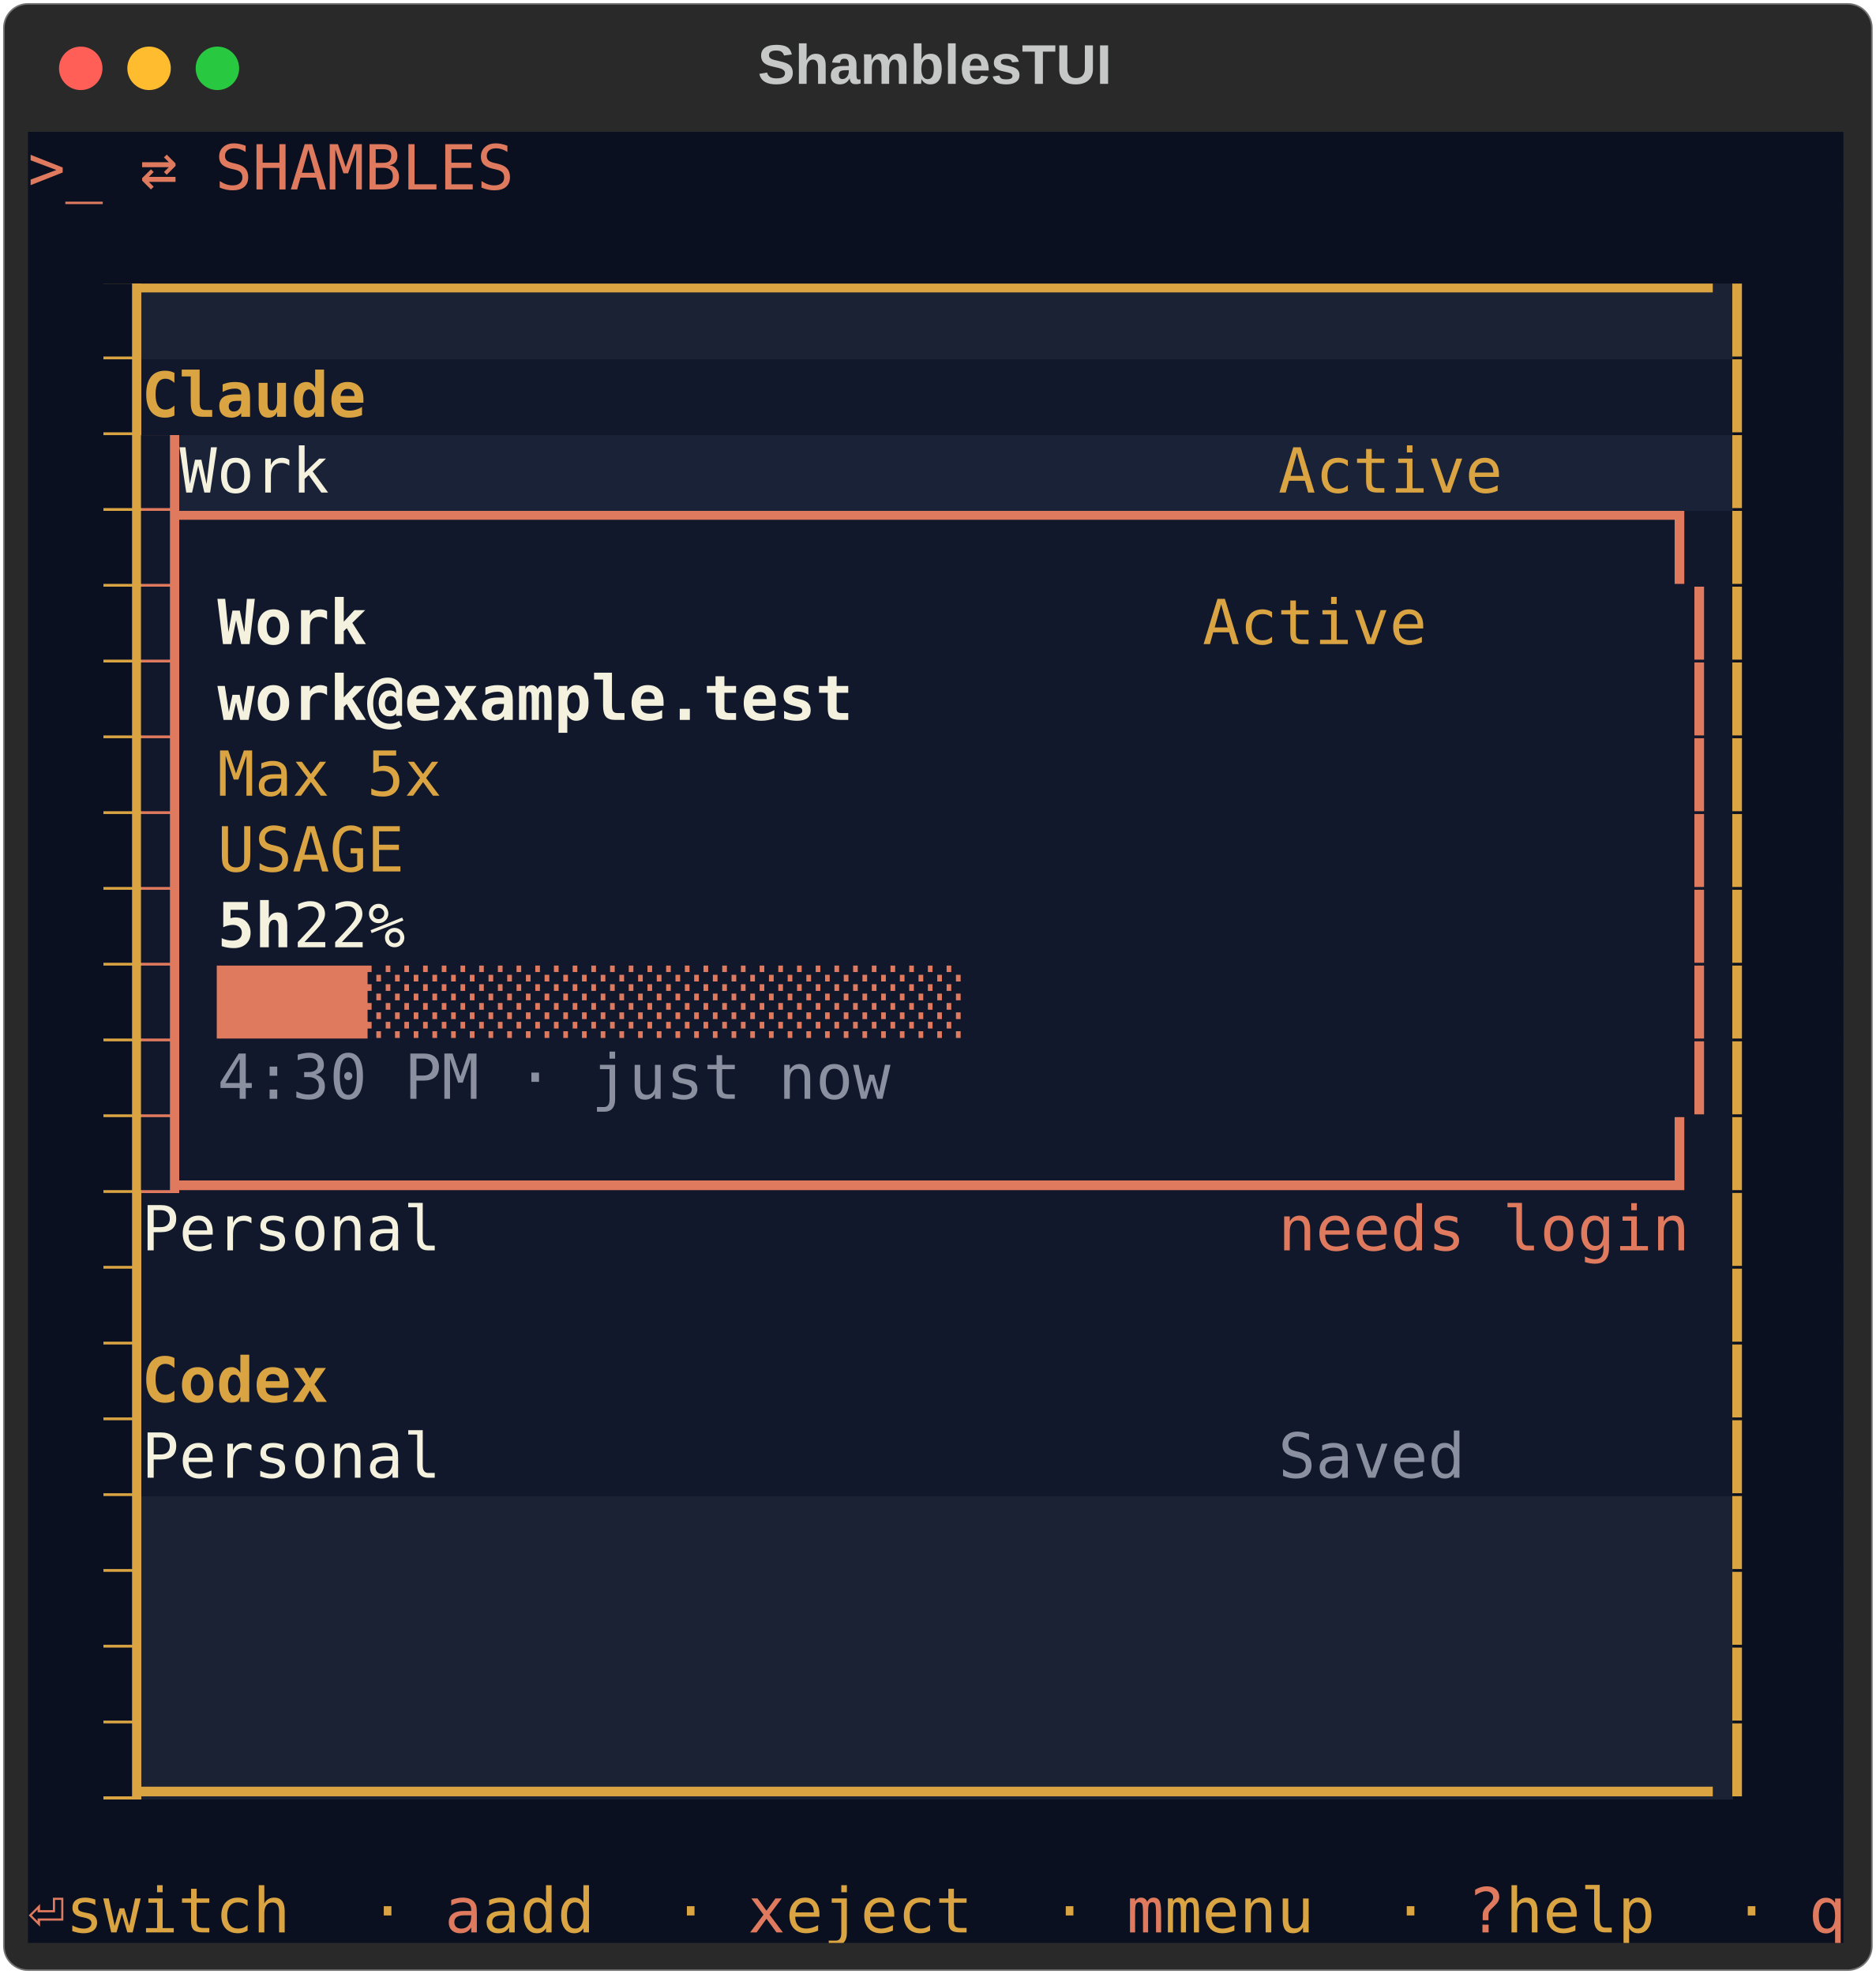
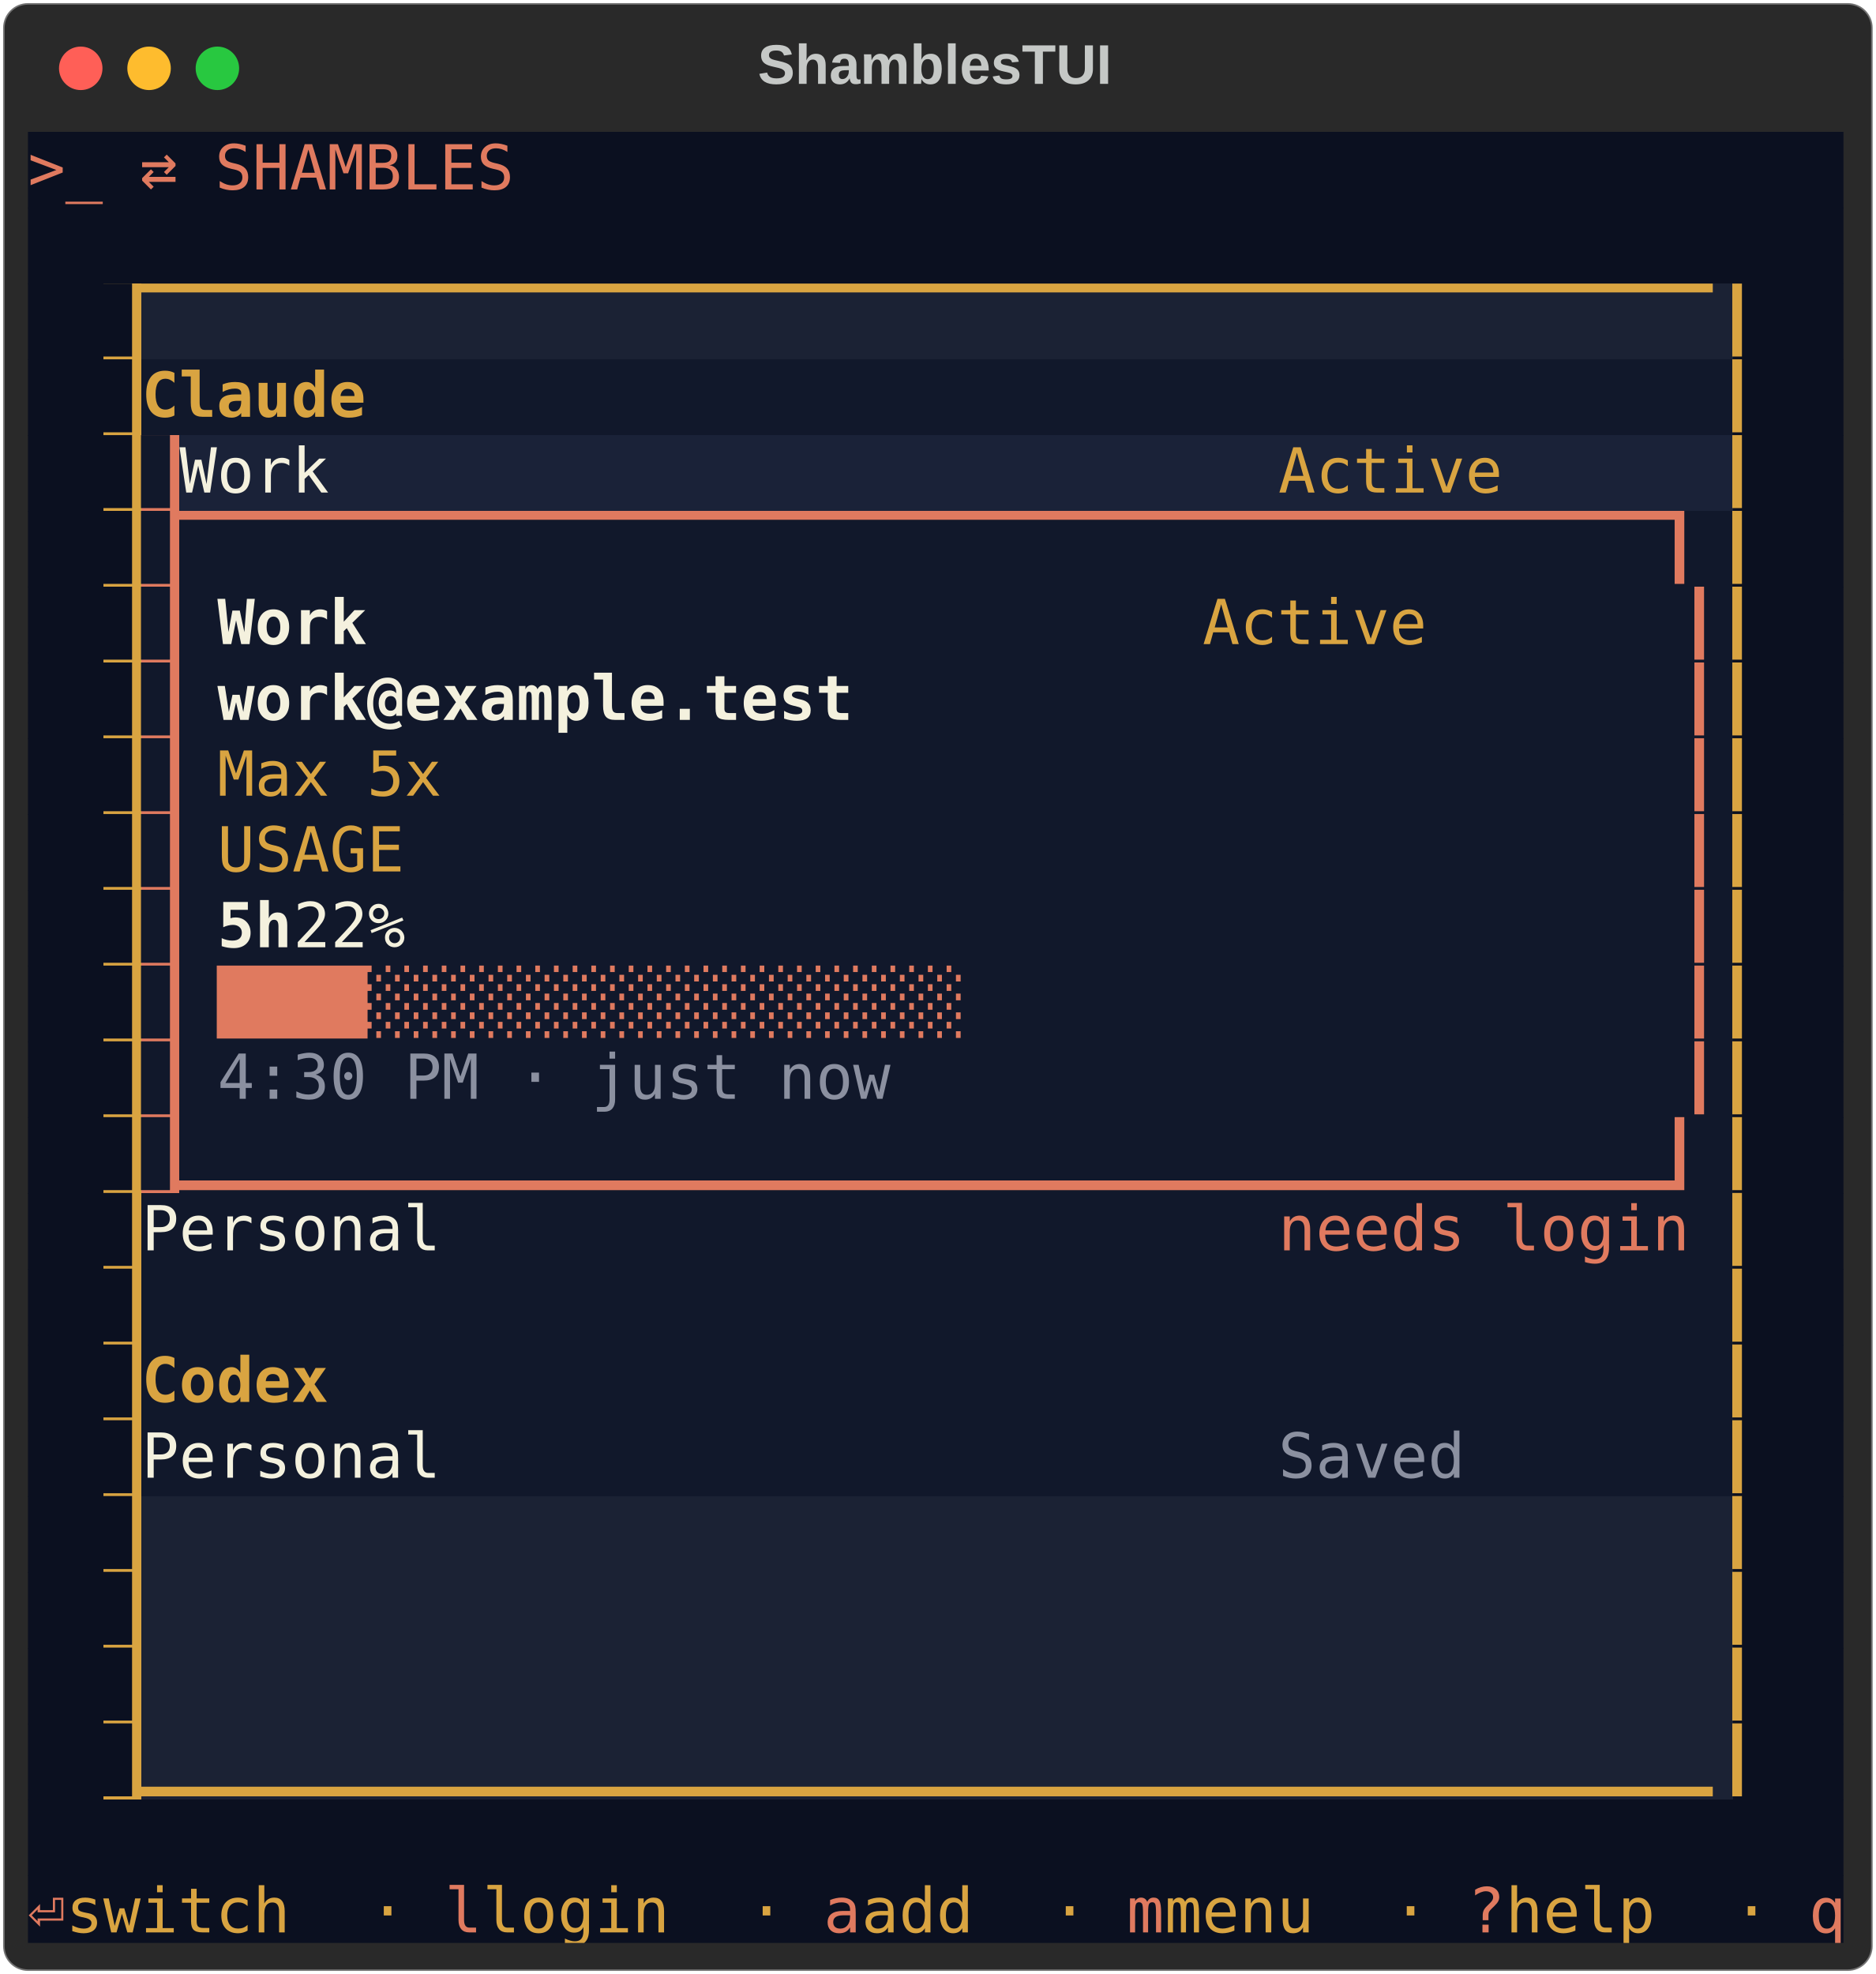
<svg xmlns="http://www.w3.org/2000/svg" class="rich-terminal" viewBox="0 0 604 635.6">
  <style>

    @font-face {
        font-family: "Fira Code";
        src: local("FiraCode-Regular"),
                url("https://cdnjs.cloudflare.com/ajax/libs/firacode/6.2.0/woff2/FiraCode-Regular.woff2") format("woff2"),
                url("https://cdnjs.cloudflare.com/ajax/libs/firacode/6.2.0/woff/FiraCode-Regular.woff") format("woff");
        font-style: normal;
        font-weight: 400;
    }
    @font-face {
        font-family: "Fira Code";
        src: local("FiraCode-Bold"),
                url("https://cdnjs.cloudflare.com/ajax/libs/firacode/6.2.0/woff2/FiraCode-Bold.woff2") format("woff2"),
                url("https://cdnjs.cloudflare.com/ajax/libs/firacode/6.2.0/woff/FiraCode-Bold.woff") format("woff");
        font-style: bold;
        font-weight: 700;
    }

    .terminal-matrix {
        font-family: Fira Code, monospace;
        font-size: 20px;
        line-height: 24.4px;
        font-variant-east-asian: full-width;
    }

    .terminal-title {
        font-size: 18px;
        font-weight: bold;
        font-family: arial;
    }

    .terminal-r1 { fill: #e07a5f }
.terminal-r2 { fill: #c5c8c6 }
.terminal-r3 { fill: #0b1020 }
.terminal-r4 { fill: #d9a441 }
.terminal-r5 { fill: #d9a441;font-weight: bold }
.terminal-r6 { fill: #11182b }
.terminal-r7 { fill: #f4f1de }
.terminal-r8 { fill: #f4f1de;font-weight: bold }
.terminal-r9 { fill: #8b90a0 }
    </style>
  <defs>
    <clipPath id="terminal-clip-terminal">
      <rect x="0" y="0" width="584.6" height="584.6" />
    </clipPath>
    <clipPath id="terminal-line-0">
      <rect x="0" y="1.5" width="585.6" height="24.65" />
    </clipPath>
    <clipPath id="terminal-line-1">
      <rect x="0" y="25.9" width="585.6" height="24.65" />
    </clipPath>
    <clipPath id="terminal-line-2">
      <rect x="0" y="50.3" width="585.6" height="24.65" />
    </clipPath>
    <clipPath id="terminal-line-3">
      <rect x="0" y="74.7" width="585.6" height="24.65" />
    </clipPath>
    <clipPath id="terminal-line-4">
      <rect x="0" y="99.1" width="585.6" height="24.65" />
    </clipPath>
    <clipPath id="terminal-line-5">
      <rect x="0" y="123.5" width="585.6" height="24.65" />
    </clipPath>
    <clipPath id="terminal-line-6">
      <rect x="0" y="147.9" width="585.6" height="24.65" />
    </clipPath>
    <clipPath id="terminal-line-7">
      <rect x="0" y="172.3" width="585.6" height="24.65" />
    </clipPath>
    <clipPath id="terminal-line-8">
      <rect x="0" y="196.7" width="585.6" height="24.65" />
    </clipPath>
    <clipPath id="terminal-line-9">
      <rect x="0" y="221.1" width="585.6" height="24.65" />
    </clipPath>
    <clipPath id="terminal-line-10">
      <rect x="0" y="245.5" width="585.6" height="24.65" />
    </clipPath>
    <clipPath id="terminal-line-11">
      <rect x="0" y="269.9" width="585.6" height="24.65" />
    </clipPath>
    <clipPath id="terminal-line-12">
      <rect x="0" y="294.3" width="585.6" height="24.65" />
    </clipPath>
    <clipPath id="terminal-line-13">
      <rect x="0" y="318.7" width="585.6" height="24.65" />
    </clipPath>
    <clipPath id="terminal-line-14">
      <rect x="0" y="343.1" width="585.6" height="24.65" />
    </clipPath>
    <clipPath id="terminal-line-15">
      <rect x="0" y="367.5" width="585.6" height="24.65" />
    </clipPath>
    <clipPath id="terminal-line-16">
      <rect x="0" y="391.9" width="585.6" height="24.65" />
    </clipPath>
    <clipPath id="terminal-line-17">
      <rect x="0" y="416.3" width="585.6" height="24.65" />
    </clipPath>
    <clipPath id="terminal-line-18">
      <rect x="0" y="440.7" width="585.6" height="24.65" />
    </clipPath>
    <clipPath id="terminal-line-19">
      <rect x="0" y="465.1" width="585.6" height="24.65" />
    </clipPath>
    <clipPath id="terminal-line-20">
      <rect x="0" y="489.5" width="585.6" height="24.65" />
    </clipPath>
    <clipPath id="terminal-line-21">
      <rect x="0" y="513.9" width="585.6" height="24.65" />
    </clipPath>
    <clipPath id="terminal-line-22">
      <rect x="0" y="538.3" width="585.6" height="24.65" />
    </clipPath>
  </defs>
  <rect fill="#292929" stroke="rgba(255,255,255,0.35)" stroke-width="1" x="1" y="1" width="602" height="633.6" rx="8" />
  <text class="terminal-title" fill="#c5c8c6" text-anchor="middle" x="301" y="27">ShamblesTUI</text>
  <g transform="translate(26,22)">
    <circle cx="0" cy="0" r="7" fill="#ff5f57" />
    <circle cx="22" cy="0" r="7" fill="#febc2e" />
    <circle cx="44" cy="0" r="7" fill="#28c840" />
  </g>
  <g transform="translate(9, 41)" clip-path="url(#terminal-clip-terminal)">
    <rect fill="#0b1020" x="0" y="1.5" width="158.6" height="24.65" shape-rendering="crispEdges" />
    <rect fill="#0b1020" x="158.6" y="1.5" width="427" height="24.65" shape-rendering="crispEdges" />
    <rect fill="#0b1020" x="0" y="25.9" width="585.6" height="24.65" shape-rendering="crispEdges" />
    <rect fill="#0b1020" x="0" y="50.3" width="24.4" height="24.65" shape-rendering="crispEdges" />
    <rect fill="#d9a441" x="24.4" y="50.3" width="12.2" height="24.65" shape-rendering="crispEdges" />
    <rect fill="#1b2234" x="36.6" y="50.3" width="512.4" height="24.65" shape-rendering="crispEdges" />
    <rect fill="#0b1020" x="549" y="50.3" width="12.2" height="24.65" shape-rendering="crispEdges" />
    <rect fill="#0b1020" x="561.2" y="50.3" width="24.4" height="24.65" shape-rendering="crispEdges" />
    <rect fill="#0b1020" x="0" y="74.7" width="24.4" height="24.65" shape-rendering="crispEdges" />
    <rect fill="#d9a441" x="24.4" y="74.7" width="12.2" height="24.65" shape-rendering="crispEdges" />
    <rect fill="#11182b" x="36.6" y="74.7" width="73.2" height="24.65" shape-rendering="crispEdges" />
    <rect fill="#11182b" x="109.8" y="74.7" width="439.2" height="24.65" shape-rendering="crispEdges" />
    <rect fill="#0b1020" x="549" y="74.7" width="12.2" height="24.65" shape-rendering="crispEdges" />
    <rect fill="#0b1020" x="561.2" y="74.7" width="24.4" height="24.65" shape-rendering="crispEdges" />
    <rect fill="#0b1020" x="0" y="99.1" width="24.4" height="24.65" shape-rendering="crispEdges" />
    <rect fill="#d9a441" x="24.4" y="99.1" width="12.2" height="24.65" shape-rendering="crispEdges" />
    <rect fill="#e07a5f" x="36.6" y="99.1" width="12.2" height="24.65" shape-rendering="crispEdges" />
    <rect fill="#1a2238" x="48.8" y="99.1" width="353.8" height="24.65" shape-rendering="crispEdges" />
    <rect fill="#1a2238" x="402.6" y="99.1" width="146.4" height="24.65" shape-rendering="crispEdges" />
    <rect fill="#0b1020" x="549" y="99.1" width="12.2" height="24.65" shape-rendering="crispEdges" />
    <rect fill="#0b1020" x="561.2" y="99.1" width="24.4" height="24.65" shape-rendering="crispEdges" />
    <rect fill="#0b1020" x="0" y="123.5" width="24.4" height="24.65" shape-rendering="crispEdges" />
    <rect fill="#d9a441" x="24.4" y="123.5" width="12.2" height="24.65" shape-rendering="crispEdges" />
    <rect fill="#e07a5f" x="36.6" y="123.5" width="12.2" height="24.65" shape-rendering="crispEdges" />
    <rect fill="#11182b" x="48.8" y="123.5" width="500.2" height="24.65" shape-rendering="crispEdges" />
    <rect fill="#0b1020" x="549" y="123.5" width="12.2" height="24.65" shape-rendering="crispEdges" />
    <rect fill="#0b1020" x="561.2" y="123.5" width="24.4" height="24.65" shape-rendering="crispEdges" />
    <rect fill="#0b1020" x="0" y="147.9" width="24.4" height="24.65" shape-rendering="crispEdges" />
    <rect fill="#d9a441" x="24.4" y="147.9" width="12.2" height="24.65" shape-rendering="crispEdges" />
    <rect fill="#e07a5f" x="36.6" y="147.9" width="12.2" height="24.65" shape-rendering="crispEdges" />
    <rect fill="#11182b" x="48.8" y="147.9" width="12.2" height="24.65" shape-rendering="crispEdges" />
    <rect fill="#11182b" x="61" y="147.9" width="317.2" height="24.65" shape-rendering="crispEdges" />
    <rect fill="#11182b" x="378.2" y="147.9" width="146.4" height="24.65" shape-rendering="crispEdges" />
    <rect fill="#11182b" x="524.6" y="147.9" width="12.2" height="24.65" shape-rendering="crispEdges" />
    <rect fill="#11182b" x="536.8" y="147.9" width="12.2" height="24.65" shape-rendering="crispEdges" />
    <rect fill="#0b1020" x="549" y="147.9" width="12.2" height="24.65" shape-rendering="crispEdges" />
    <rect fill="#0b1020" x="561.2" y="147.9" width="24.4" height="24.65" shape-rendering="crispEdges" />
    <rect fill="#0b1020" x="0" y="172.3" width="24.4" height="24.65" shape-rendering="crispEdges" />
    <rect fill="#d9a441" x="24.4" y="172.3" width="12.2" height="24.65" shape-rendering="crispEdges" />
    <rect fill="#e07a5f" x="36.6" y="172.3" width="12.2" height="24.65" shape-rendering="crispEdges" />
    <rect fill="#11182b" x="48.8" y="172.3" width="12.2" height="24.65" shape-rendering="crispEdges" />
    <rect fill="#11182b" x="61" y="172.3" width="463.6" height="24.65" shape-rendering="crispEdges" />
    <rect fill="#11182b" x="524.6" y="172.3" width="12.2" height="24.65" shape-rendering="crispEdges" />
    <rect fill="#11182b" x="536.8" y="172.3" width="12.2" height="24.65" shape-rendering="crispEdges" />
    <rect fill="#0b1020" x="549" y="172.3" width="12.2" height="24.65" shape-rendering="crispEdges" />
    <rect fill="#0b1020" x="561.2" y="172.3" width="24.4" height="24.65" shape-rendering="crispEdges" />
    <rect fill="#0b1020" x="0" y="196.7" width="24.4" height="24.65" shape-rendering="crispEdges" />
    <rect fill="#d9a441" x="24.4" y="196.7" width="12.2" height="24.65" shape-rendering="crispEdges" />
    <rect fill="#e07a5f" x="36.6" y="196.7" width="12.2" height="24.65" shape-rendering="crispEdges" />
    <rect fill="#11182b" x="48.8" y="196.7" width="12.2" height="24.65" shape-rendering="crispEdges" />
    <rect fill="#11182b" x="61" y="196.7" width="463.6" height="24.65" shape-rendering="crispEdges" />
    <rect fill="#11182b" x="524.6" y="196.7" width="12.2" height="24.65" shape-rendering="crispEdges" />
    <rect fill="#11182b" x="536.8" y="196.7" width="12.2" height="24.65" shape-rendering="crispEdges" />
    <rect fill="#0b1020" x="549" y="196.7" width="12.2" height="24.65" shape-rendering="crispEdges" />
    <rect fill="#0b1020" x="561.2" y="196.7" width="24.4" height="24.65" shape-rendering="crispEdges" />
    <rect fill="#0b1020" x="0" y="221.1" width="24.4" height="24.65" shape-rendering="crispEdges" />
    <rect fill="#d9a441" x="24.4" y="221.1" width="12.2" height="24.65" shape-rendering="crispEdges" />
    <rect fill="#e07a5f" x="36.6" y="221.1" width="12.2" height="24.65" shape-rendering="crispEdges" />
    <rect fill="#11182b" x="48.8" y="221.1" width="12.2" height="24.65" shape-rendering="crispEdges" />
    <rect fill="#11182b" x="61" y="221.1" width="463.6" height="24.65" shape-rendering="crispEdges" />
    <rect fill="#11182b" x="524.6" y="221.1" width="12.2" height="24.65" shape-rendering="crispEdges" />
    <rect fill="#11182b" x="536.8" y="221.1" width="12.2" height="24.65" shape-rendering="crispEdges" />
    <rect fill="#0b1020" x="549" y="221.1" width="12.2" height="24.65" shape-rendering="crispEdges" />
    <rect fill="#0b1020" x="561.2" y="221.1" width="24.4" height="24.65" shape-rendering="crispEdges" />
    <rect fill="#0b1020" x="0" y="245.5" width="24.4" height="24.65" shape-rendering="crispEdges" />
    <rect fill="#d9a441" x="24.4" y="245.5" width="12.2" height="24.65" shape-rendering="crispEdges" />
    <rect fill="#e07a5f" x="36.6" y="245.5" width="12.2" height="24.65" shape-rendering="crispEdges" />
    <rect fill="#11182b" x="48.8" y="245.5" width="12.2" height="24.65" shape-rendering="crispEdges" />
    <rect fill="#11182b" x="61" y="245.5" width="24.4" height="24.65" shape-rendering="crispEdges" />
    <rect fill="#11182b" x="85.4" y="245.5" width="439.2" height="24.65" shape-rendering="crispEdges" />
    <rect fill="#11182b" x="524.6" y="245.5" width="12.2" height="24.65" shape-rendering="crispEdges" />
    <rect fill="#11182b" x="536.8" y="245.5" width="12.2" height="24.65" shape-rendering="crispEdges" />
    <rect fill="#0b1020" x="549" y="245.5" width="12.2" height="24.65" shape-rendering="crispEdges" />
    <rect fill="#0b1020" x="561.2" y="245.5" width="24.4" height="24.65" shape-rendering="crispEdges" />
    <rect fill="#0b1020" x="0" y="269.9" width="24.4" height="24.65" shape-rendering="crispEdges" />
    <rect fill="#d9a441" x="24.4" y="269.9" width="12.2" height="24.65" shape-rendering="crispEdges" />
    <rect fill="#e07a5f" x="36.6" y="269.9" width="12.2" height="24.65" shape-rendering="crispEdges" />
    <rect fill="#11182b" x="48.8" y="269.9" width="12.2" height="24.65" shape-rendering="crispEdges" />
    <rect fill="#11182b" x="61" y="269.9" width="463.6" height="24.65" shape-rendering="crispEdges" />
    <rect fill="#11182b" x="524.6" y="269.9" width="12.2" height="24.65" shape-rendering="crispEdges" />
    <rect fill="#11182b" x="536.8" y="269.9" width="12.2" height="24.65" shape-rendering="crispEdges" />
    <rect fill="#0b1020" x="549" y="269.9" width="12.2" height="24.65" shape-rendering="crispEdges" />
    <rect fill="#0b1020" x="561.2" y="269.9" width="24.4" height="24.65" shape-rendering="crispEdges" />
    <rect fill="#0b1020" x="0" y="294.3" width="24.4" height="24.65" shape-rendering="crispEdges" />
    <rect fill="#d9a441" x="24.4" y="294.3" width="12.2" height="24.65" shape-rendering="crispEdges" />
    <rect fill="#e07a5f" x="36.6" y="294.3" width="12.2" height="24.65" shape-rendering="crispEdges" />
    <rect fill="#11182b" x="48.8" y="294.3" width="12.2" height="24.65" shape-rendering="crispEdges" />
    <rect fill="#11182b" x="61" y="294.3" width="463.6" height="24.65" shape-rendering="crispEdges" />
    <rect fill="#11182b" x="524.6" y="294.3" width="12.2" height="24.65" shape-rendering="crispEdges" />
    <rect fill="#11182b" x="536.8" y="294.3" width="12.2" height="24.65" shape-rendering="crispEdges" />
    <rect fill="#0b1020" x="549" y="294.3" width="12.2" height="24.65" shape-rendering="crispEdges" />
    <rect fill="#0b1020" x="561.2" y="294.3" width="24.4" height="24.65" shape-rendering="crispEdges" />
    <rect fill="#0b1020" x="0" y="318.7" width="24.4" height="24.65" shape-rendering="crispEdges" />
    <rect fill="#d9a441" x="24.4" y="318.7" width="12.2" height="24.65" shape-rendering="crispEdges" />
    <rect fill="#e07a5f" x="36.6" y="318.7" width="12.2" height="24.65" shape-rendering="crispEdges" />
    <rect fill="#11182b" x="48.8" y="318.7" width="500.2" height="24.65" shape-rendering="crispEdges" />
    <rect fill="#0b1020" x="549" y="318.7" width="12.2" height="24.65" shape-rendering="crispEdges" />
    <rect fill="#0b1020" x="561.2" y="318.7" width="24.4" height="24.65" shape-rendering="crispEdges" />
    <rect fill="#0b1020" x="0" y="343.1" width="24.4" height="24.65" shape-rendering="crispEdges" />
    <rect fill="#d9a441" x="24.4" y="343.1" width="12.2" height="24.65" shape-rendering="crispEdges" />
    <rect fill="#11182b" x="36.6" y="343.1" width="366" height="24.65" shape-rendering="crispEdges" />
    <rect fill="#11182b" x="402.6" y="343.1" width="146.4" height="24.65" shape-rendering="crispEdges" />
    <rect fill="#0b1020" x="549" y="343.1" width="12.2" height="24.65" shape-rendering="crispEdges" />
    <rect fill="#0b1020" x="561.2" y="343.1" width="24.4" height="24.65" shape-rendering="crispEdges" />
    <rect fill="#0b1020" x="0" y="367.5" width="24.4" height="24.65" shape-rendering="crispEdges" />
    <rect fill="#d9a441" x="24.4" y="367.5" width="12.2" height="24.65" shape-rendering="crispEdges" />
    <rect fill="#11182b" x="36.6" y="367.5" width="512.4" height="24.65" shape-rendering="crispEdges" />
    <rect fill="#0b1020" x="549" y="367.5" width="12.2" height="24.65" shape-rendering="crispEdges" />
    <rect fill="#0b1020" x="561.2" y="367.5" width="24.4" height="24.65" shape-rendering="crispEdges" />
    <rect fill="#0b1020" x="0" y="391.9" width="24.4" height="24.65" shape-rendering="crispEdges" />
    <rect fill="#d9a441" x="24.4" y="391.9" width="12.2" height="24.65" shape-rendering="crispEdges" />
    <rect fill="#11182b" x="36.6" y="391.9" width="61" height="24.65" shape-rendering="crispEdges" />
    <rect fill="#11182b" x="97.6" y="391.9" width="451.4" height="24.65" shape-rendering="crispEdges" />
    <rect fill="#0b1020" x="549" y="391.9" width="12.2" height="24.65" shape-rendering="crispEdges" />
    <rect fill="#0b1020" x="561.2" y="391.9" width="24.4" height="24.65" shape-rendering="crispEdges" />
    <rect fill="#0b1020" x="0" y="416.3" width="24.4" height="24.65" shape-rendering="crispEdges" />
    <rect fill="#d9a441" x="24.4" y="416.3" width="12.2" height="24.65" shape-rendering="crispEdges" />
    <rect fill="#11182b" x="36.6" y="416.3" width="366" height="24.65" shape-rendering="crispEdges" />
    <rect fill="#11182b" x="402.6" y="416.3" width="146.4" height="24.65" shape-rendering="crispEdges" />
    <rect fill="#0b1020" x="549" y="416.3" width="12.2" height="24.65" shape-rendering="crispEdges" />
    <rect fill="#0b1020" x="561.2" y="416.3" width="24.4" height="24.65" shape-rendering="crispEdges" />
    <rect fill="#0b1020" x="0" y="440.7" width="24.4" height="24.65" shape-rendering="crispEdges" />
    <rect fill="#d9a441" x="24.4" y="440.7" width="12.2" height="24.65" shape-rendering="crispEdges" />
    <rect fill="#1b2234" x="36.6" y="440.7" width="512.4" height="24.65" shape-rendering="crispEdges" />
    <rect fill="#0b1020" x="549" y="440.7" width="12.2" height="24.65" shape-rendering="crispEdges" />
    <rect fill="#0b1020" x="561.2" y="440.7" width="24.4" height="24.65" shape-rendering="crispEdges" />
    <rect fill="#0b1020" x="0" y="465.1" width="24.4" height="24.65" shape-rendering="crispEdges" />
    <rect fill="#d9a441" x="24.4" y="465.1" width="12.2" height="24.65" shape-rendering="crispEdges" />
    <rect fill="#1b2234" x="36.6" y="465.1" width="512.4" height="24.65" shape-rendering="crispEdges" />
    <rect fill="#0b1020" x="549" y="465.1" width="12.2" height="24.65" shape-rendering="crispEdges" />
    <rect fill="#0b1020" x="561.2" y="465.1" width="24.4" height="24.65" shape-rendering="crispEdges" />
    <rect fill="#0b1020" x="0" y="489.5" width="24.4" height="24.65" shape-rendering="crispEdges" />
    <rect fill="#d9a441" x="24.4" y="489.5" width="12.2" height="24.65" shape-rendering="crispEdges" />
    <rect fill="#1b2234" x="36.6" y="489.5" width="512.4" height="24.65" shape-rendering="crispEdges" />
    <rect fill="#0b1020" x="549" y="489.5" width="12.2" height="24.65" shape-rendering="crispEdges" />
    <rect fill="#0b1020" x="561.2" y="489.5" width="24.4" height="24.65" shape-rendering="crispEdges" />
    <rect fill="#0b1020" x="0" y="513.9" width="24.4" height="24.65" shape-rendering="crispEdges" />
    <rect fill="#d9a441" x="24.4" y="513.9" width="12.2" height="24.65" shape-rendering="crispEdges" />
    <rect fill="#1b2234" x="36.6" y="513.9" width="512.4" height="24.65" shape-rendering="crispEdges" />
    <rect fill="#0b1020" x="549" y="513.9" width="12.2" height="24.65" shape-rendering="crispEdges" />
    <rect fill="#0b1020" x="561.2" y="513.9" width="24.4" height="24.65" shape-rendering="crispEdges" />
    <rect fill="#0b1020" x="0" y="538.3" width="585.6" height="24.65" shape-rendering="crispEdges" />
    <rect fill="#0b1020" x="0" y="562.7" width="12.2" height="24.65" shape-rendering="crispEdges" />
    <rect fill="#0b1020" x="12.2" y="562.7" width="97.6" height="24.65" shape-rendering="crispEdges" />
    <rect fill="#0b1020" x="109.8" y="562.7" width="12.2" height="24.65" shape-rendering="crispEdges" />
    <rect fill="#0b1020" x="122" y="562.7" width="12.2" height="24.65" shape-rendering="crispEdges" />
    <rect fill="#0b1020" x="134.2" y="562.7" width="12.2" height="24.65" shape-rendering="crispEdges" />
-     <rect fill="#0b1020" x="146.4" y="562.7" width="61" height="24.65" shape-rendering="crispEdges" />
-     <rect fill="#0b1020" x="207.4" y="562.7" width="12.2" height="24.65" shape-rendering="crispEdges" />
-     <rect fill="#0b1020" x="219.6" y="562.7" width="12.2" height="24.65" shape-rendering="crispEdges" />
+     <rect fill="#0b1020" x="146.4" y="562.7" width="85.4" height="24.65" shape-rendering="crispEdges" />
    <rect fill="#0b1020" x="231.8" y="562.7" width="12.2" height="24.65" shape-rendering="crispEdges" />
-     <rect fill="#0b1020" x="244" y="562.7" width="85.4" height="24.65" shape-rendering="crispEdges" />
+     <rect fill="#0b1020" x="244" y="562.7" width="12.2" height="24.65" shape-rendering="crispEdges" />
+     <rect fill="#0b1020" x="256.2" y="562.7" width="12.2" height="24.65" shape-rendering="crispEdges" />
+     <rect fill="#0b1020" x="268.4" y="562.7" width="61" height="24.65" shape-rendering="crispEdges" />
    <rect fill="#0b1020" x="329.4" y="562.7" width="12.2" height="24.65" shape-rendering="crispEdges" />
    <rect fill="#0b1020" x="341.6" y="562.7" width="12.2" height="24.65" shape-rendering="crispEdges" />
    <rect fill="#0b1020" x="353.8" y="562.7" width="12.2" height="24.65" shape-rendering="crispEdges" />
    <rect fill="#0b1020" x="366" y="562.7" width="73.2" height="24.65" shape-rendering="crispEdges" />
    <rect fill="#0b1020" x="439.2" y="562.7" width="12.2" height="24.65" shape-rendering="crispEdges" />
    <rect fill="#0b1020" x="451.4" y="562.7" width="12.2" height="24.65" shape-rendering="crispEdges" />
    <rect fill="#0b1020" x="463.6" y="562.7" width="12.2" height="24.65" shape-rendering="crispEdges" />
    <rect fill="#0b1020" x="475.8" y="562.7" width="73.2" height="24.65" shape-rendering="crispEdges" />
    <rect fill="#0b1020" x="549" y="562.7" width="12.2" height="24.65" shape-rendering="crispEdges" />
    <rect fill="#0b1020" x="561.2" y="562.7" width="12.2" height="24.65" shape-rendering="crispEdges" />
    <rect fill="#0b1020" x="573.4" y="562.7" width="12.2" height="24.65" shape-rendering="crispEdges" />
    <g class="terminal-matrix">
      <text class="terminal-r1" x="0" y="20" textLength="158.6" clip-path="url(#terminal-line-0)">&gt;_ ⇄ SHAMBLES</text>
      <text class="terminal-r2" x="585.6" y="20" textLength="12.2" clip-path="url(#terminal-line-0)">
</text>
      <text class="terminal-r2" x="585.6" y="44.4" textLength="12.2" clip-path="url(#terminal-line-1)">
</text>
      <text class="terminal-r3" x="24.4" y="68.8" textLength="12.2" clip-path="url(#terminal-line-2)">▊</text>
      <text class="terminal-r4" x="36.6" y="68.8" textLength="512.4" clip-path="url(#terminal-line-2)">▔▔▔▔▔▔▔▔▔▔▔▔▔▔▔▔▔▔▔▔▔▔▔▔▔▔▔▔▔▔▔▔▔▔▔▔▔▔▔▔▔▔</text>
      <text class="terminal-r4" x="549" y="68.8" textLength="12.2" clip-path="url(#terminal-line-2)">▎</text>
      <text class="terminal-r2" x="585.6" y="68.8" textLength="12.2" clip-path="url(#terminal-line-2)">
</text>
      <text class="terminal-r3" x="24.4" y="93.2" textLength="12.2" clip-path="url(#terminal-line-3)">▊</text>
      <text class="terminal-r5" x="36.6" y="93.2" textLength="73.2" clip-path="url(#terminal-line-3)">Claude</text>
      <text class="terminal-r4" x="549" y="93.2" textLength="12.2" clip-path="url(#terminal-line-3)">▎</text>
      <text class="terminal-r2" x="585.6" y="93.2" textLength="12.2" clip-path="url(#terminal-line-3)">
</text>
      <text class="terminal-r3" x="24.4" y="117.6" textLength="12.2" clip-path="url(#terminal-line-4)">▊</text>
      <text class="terminal-r6" x="36.6" y="117.6" textLength="12.2" clip-path="url(#terminal-line-4)">▊</text>
      <text class="terminal-r7" x="48.8" y="117.6" textLength="353.8" clip-path="url(#terminal-line-4)">Work                         </text>
      <text class="terminal-r4" x="402.6" y="117.6" textLength="146.4" clip-path="url(#terminal-line-4)">      Active</text>
      <text class="terminal-r4" x="549" y="117.6" textLength="12.2" clip-path="url(#terminal-line-4)">▎</text>
      <text class="terminal-r2" x="585.6" y="117.6" textLength="12.2" clip-path="url(#terminal-line-4)">
</text>
      <text class="terminal-r3" x="24.4" y="142" textLength="12.2" clip-path="url(#terminal-line-5)">▊</text>
      <text class="terminal-r6" x="36.6" y="142" textLength="12.2" clip-path="url(#terminal-line-5)">▊</text>
      <text class="terminal-r1" x="48.8" y="142" textLength="500.2" clip-path="url(#terminal-line-5)">▔▔▔▔▔▔▔▔▔▔▔▔▔▔▔▔▔▔▔▔▔▔▔▔▔▔▔▔▔▔▔▔▔▔▔▔▔▔▔▔▎</text>
      <text class="terminal-r4" x="549" y="142" textLength="12.2" clip-path="url(#terminal-line-5)">▎</text>
      <text class="terminal-r2" x="585.6" y="142" textLength="12.2" clip-path="url(#terminal-line-5)">
</text>
      <text class="terminal-r3" x="24.4" y="166.4" textLength="12.2" clip-path="url(#terminal-line-6)">▊</text>
      <text class="terminal-r6" x="36.6" y="166.4" textLength="12.2" clip-path="url(#terminal-line-6)">▊</text>
      <text class="terminal-r8" x="61" y="166.4" textLength="317.2" clip-path="url(#terminal-line-6)">Work                      </text>
      <text class="terminal-r4" x="378.2" y="166.4" textLength="146.4" clip-path="url(#terminal-line-6)">      Active</text>
      <text class="terminal-r1" x="536.8" y="166.4" textLength="12.2" clip-path="url(#terminal-line-6)">▎</text>
      <text class="terminal-r4" x="549" y="166.4" textLength="12.2" clip-path="url(#terminal-line-6)">▎</text>
      <text class="terminal-r2" x="585.6" y="166.4" textLength="12.2" clip-path="url(#terminal-line-6)">
</text>
      <text class="terminal-r3" x="24.4" y="190.8" textLength="12.2" clip-path="url(#terminal-line-7)">▊</text>
      <text class="terminal-r6" x="36.6" y="190.8" textLength="12.2" clip-path="url(#terminal-line-7)">▊</text>
      <text class="terminal-r8" x="61" y="190.8" textLength="463.6" clip-path="url(#terminal-line-7)">work@example.test                     </text>
      <text class="terminal-r1" x="536.8" y="190.8" textLength="12.2" clip-path="url(#terminal-line-7)">▎</text>
      <text class="terminal-r4" x="549" y="190.8" textLength="12.2" clip-path="url(#terminal-line-7)">▎</text>
      <text class="terminal-r2" x="585.6" y="190.8" textLength="12.2" clip-path="url(#terminal-line-7)">
</text>
      <text class="terminal-r3" x="24.4" y="215.2" textLength="12.2" clip-path="url(#terminal-line-8)">▊</text>
      <text class="terminal-r6" x="36.6" y="215.2" textLength="12.2" clip-path="url(#terminal-line-8)">▊</text>
      <text class="terminal-r4" x="61" y="215.2" textLength="463.6" clip-path="url(#terminal-line-8)">Max 5x                                </text>
      <text class="terminal-r1" x="536.8" y="215.2" textLength="12.2" clip-path="url(#terminal-line-8)">▎</text>
      <text class="terminal-r4" x="549" y="215.2" textLength="12.2" clip-path="url(#terminal-line-8)">▎</text>
      <text class="terminal-r2" x="585.6" y="215.2" textLength="12.2" clip-path="url(#terminal-line-8)">
</text>
      <text class="terminal-r3" x="24.4" y="239.6" textLength="12.2" clip-path="url(#terminal-line-9)">▊</text>
      <text class="terminal-r6" x="36.6" y="239.6" textLength="12.2" clip-path="url(#terminal-line-9)">▊</text>
      <text class="terminal-r4" x="61" y="239.6" textLength="463.6" clip-path="url(#terminal-line-9)">USAGE                                 </text>
      <text class="terminal-r1" x="536.8" y="239.6" textLength="12.2" clip-path="url(#terminal-line-9)">▎</text>
      <text class="terminal-r4" x="549" y="239.6" textLength="12.2" clip-path="url(#terminal-line-9)">▎</text>
      <text class="terminal-r2" x="585.6" y="239.6" textLength="12.2" clip-path="url(#terminal-line-9)">
</text>
      <text class="terminal-r3" x="24.4" y="264" textLength="12.2" clip-path="url(#terminal-line-10)">▊</text>
      <text class="terminal-r6" x="36.6" y="264" textLength="12.2" clip-path="url(#terminal-line-10)">▊</text>
      <text class="terminal-r8" x="61" y="264" textLength="24.4" clip-path="url(#terminal-line-10)">5h</text>
      <text class="terminal-r7" x="85.4" y="264" textLength="439.2" clip-path="url(#terminal-line-10)">  22%                               </text>
      <text class="terminal-r1" x="536.8" y="264" textLength="12.2" clip-path="url(#terminal-line-10)">▎</text>
      <text class="terminal-r4" x="549" y="264" textLength="12.2" clip-path="url(#terminal-line-10)">▎</text>
      <text class="terminal-r2" x="585.6" y="264" textLength="12.2" clip-path="url(#terminal-line-10)">
</text>
      <text class="terminal-r3" x="24.4" y="288.4" textLength="12.2" clip-path="url(#terminal-line-11)">▊</text>
      <text class="terminal-r6" x="36.6" y="288.4" textLength="12.2" clip-path="url(#terminal-line-11)">▊</text>
      <text class="terminal-r1" x="61" y="288.4" textLength="463.6" clip-path="url(#terminal-line-11)">████░░░░░░░░░░░░░░░░                  </text>
      <text class="terminal-r1" x="536.8" y="288.4" textLength="12.2" clip-path="url(#terminal-line-11)">▎</text>
      <text class="terminal-r4" x="549" y="288.4" textLength="12.2" clip-path="url(#terminal-line-11)">▎</text>
      <text class="terminal-r2" x="585.6" y="288.4" textLength="12.2" clip-path="url(#terminal-line-11)">
</text>
      <text class="terminal-r3" x="24.4" y="312.8" textLength="12.2" clip-path="url(#terminal-line-12)">▊</text>
      <text class="terminal-r6" x="36.6" y="312.8" textLength="12.2" clip-path="url(#terminal-line-12)">▊</text>
      <text class="terminal-r9" x="61" y="312.8" textLength="463.6" clip-path="url(#terminal-line-12)">4:30 PM · just now                    </text>
      <text class="terminal-r1" x="536.8" y="312.8" textLength="12.2" clip-path="url(#terminal-line-12)">▎</text>
      <text class="terminal-r4" x="549" y="312.8" textLength="12.2" clip-path="url(#terminal-line-12)">▎</text>
      <text class="terminal-r2" x="585.6" y="312.8" textLength="12.2" clip-path="url(#terminal-line-12)">
</text>
      <text class="terminal-r3" x="24.4" y="337.2" textLength="12.2" clip-path="url(#terminal-line-13)">▊</text>
      <text class="terminal-r6" x="36.6" y="337.2" textLength="12.2" clip-path="url(#terminal-line-13)">▊</text>
      <text class="terminal-r1" x="48.8" y="337.2" textLength="500.2" clip-path="url(#terminal-line-13)">▁▁▁▁▁▁▁▁▁▁▁▁▁▁▁▁▁▁▁▁▁▁▁▁▁▁▁▁▁▁▁▁▁▁▁▁▁▁▁▁▎</text>
      <text class="terminal-r4" x="549" y="337.2" textLength="12.2" clip-path="url(#terminal-line-13)">▎</text>
      <text class="terminal-r2" x="585.6" y="337.2" textLength="12.2" clip-path="url(#terminal-line-13)">
</text>
      <text class="terminal-r3" x="24.4" y="361.6" textLength="12.2" clip-path="url(#terminal-line-14)">▊</text>
      <text class="terminal-r7" x="36.6" y="361.6" textLength="366" clip-path="url(#terminal-line-14)">Personal                      </text>
      <text class="terminal-r1" x="402.6" y="361.6" textLength="146.4" clip-path="url(#terminal-line-14)"> needs login</text>
      <text class="terminal-r4" x="549" y="361.6" textLength="12.2" clip-path="url(#terminal-line-14)">▎</text>
      <text class="terminal-r2" x="585.6" y="361.6" textLength="12.2" clip-path="url(#terminal-line-14)">
</text>
      <text class="terminal-r3" x="24.4" y="386" textLength="12.2" clip-path="url(#terminal-line-15)">▊</text>
      <text class="terminal-r4" x="549" y="386" textLength="12.2" clip-path="url(#terminal-line-15)">▎</text>
      <text class="terminal-r2" x="585.6" y="386" textLength="12.2" clip-path="url(#terminal-line-15)">
</text>
      <text class="terminal-r3" x="24.4" y="410.4" textLength="12.2" clip-path="url(#terminal-line-16)">▊</text>
      <text class="terminal-r5" x="36.6" y="410.4" textLength="61" clip-path="url(#terminal-line-16)">Codex</text>
      <text class="terminal-r4" x="549" y="410.4" textLength="12.2" clip-path="url(#terminal-line-16)">▎</text>
      <text class="terminal-r2" x="585.6" y="410.4" textLength="12.2" clip-path="url(#terminal-line-16)">
</text>
      <text class="terminal-r3" x="24.4" y="434.8" textLength="12.2" clip-path="url(#terminal-line-17)">▊</text>
      <text class="terminal-r7" x="36.6" y="434.8" textLength="366" clip-path="url(#terminal-line-17)">Personal                      </text>
      <text class="terminal-r9" x="402.6" y="434.8" textLength="146.4" clip-path="url(#terminal-line-17)">       Saved</text>
      <text class="terminal-r4" x="549" y="434.8" textLength="12.2" clip-path="url(#terminal-line-17)">▎</text>
      <text class="terminal-r2" x="585.6" y="434.8" textLength="12.2" clip-path="url(#terminal-line-17)">
</text>
      <text class="terminal-r3" x="24.4" y="459.2" textLength="12.2" clip-path="url(#terminal-line-18)">▊</text>
      <text class="terminal-r4" x="549" y="459.2" textLength="12.2" clip-path="url(#terminal-line-18)">▎</text>
      <text class="terminal-r2" x="585.6" y="459.2" textLength="12.2" clip-path="url(#terminal-line-18)">
</text>
      <text class="terminal-r3" x="24.4" y="483.6" textLength="12.2" clip-path="url(#terminal-line-19)">▊</text>
      <text class="terminal-r4" x="549" y="483.6" textLength="12.2" clip-path="url(#terminal-line-19)">▎</text>
      <text class="terminal-r2" x="585.6" y="483.6" textLength="12.2" clip-path="url(#terminal-line-19)">
</text>
      <text class="terminal-r3" x="24.4" y="508" textLength="12.2" clip-path="url(#terminal-line-20)">▊</text>
      <text class="terminal-r4" x="549" y="508" textLength="12.2" clip-path="url(#terminal-line-20)">▎</text>
      <text class="terminal-r2" x="585.6" y="508" textLength="12.2" clip-path="url(#terminal-line-20)">
</text>
      <text class="terminal-r3" x="24.4" y="532.4" textLength="12.2" clip-path="url(#terminal-line-21)">▊</text>
      <text class="terminal-r4" x="36.6" y="532.4" textLength="512.4" clip-path="url(#terminal-line-21)">▁▁▁▁▁▁▁▁▁▁▁▁▁▁▁▁▁▁▁▁▁▁▁▁▁▁▁▁▁▁▁▁▁▁▁▁▁▁▁▁▁▁</text>
      <text class="terminal-r4" x="549" y="532.4" textLength="12.2" clip-path="url(#terminal-line-21)">▎</text>
      <text class="terminal-r2" x="585.6" y="532.4" textLength="12.2" clip-path="url(#terminal-line-21)">
</text>
      <text class="terminal-r2" x="585.6" y="556.8" textLength="12.2" clip-path="url(#terminal-line-22)">
</text>
      <text class="terminal-r1" x="0" y="581.2" textLength="12.2" clip-path="url(#terminal-line-23)">⏎</text>
      <text class="terminal-r4" x="12.2" y="581.2" textLength="97.6" clip-path="url(#terminal-line-23)"> switch </text>
      <text class="terminal-r4" x="109.8" y="581.2" textLength="12.2" clip-path="url(#terminal-line-23)">·</text>
-       <text class="terminal-r1" x="134.2" y="581.2" textLength="12.2" clip-path="url(#terminal-line-23)">a</text>
-       <text class="terminal-r4" x="146.4" y="581.2" textLength="61" clip-path="url(#terminal-line-23)"> add </text>
-       <text class="terminal-r4" x="207.4" y="581.2" textLength="12.2" clip-path="url(#terminal-line-23)">·</text>
-       <text class="terminal-r1" x="231.8" y="581.2" textLength="12.2" clip-path="url(#terminal-line-23)">x</text>
-       <text class="terminal-r4" x="244" y="581.2" textLength="85.4" clip-path="url(#terminal-line-23)"> eject </text>
+       <text class="terminal-r1" x="134.2" y="581.2" textLength="12.2" clip-path="url(#terminal-line-23)">l</text>
+       <text class="terminal-r4" x="146.4" y="581.2" textLength="85.4" clip-path="url(#terminal-line-23)"> login </text>
+       <text class="terminal-r4" x="231.8" y="581.2" textLength="12.2" clip-path="url(#terminal-line-23)">·</text>
+       <text class="terminal-r1" x="256.2" y="581.2" textLength="12.2" clip-path="url(#terminal-line-23)">a</text>
+       <text class="terminal-r4" x="268.4" y="581.2" textLength="61" clip-path="url(#terminal-line-23)"> add </text>
      <text class="terminal-r4" x="329.4" y="581.2" textLength="12.2" clip-path="url(#terminal-line-23)">·</text>
      <text class="terminal-r1" x="353.8" y="581.2" textLength="12.2" clip-path="url(#terminal-line-23)">m</text>
      <text class="terminal-r4" x="366" y="581.2" textLength="73.2" clip-path="url(#terminal-line-23)"> menu </text>
      <text class="terminal-r4" x="439.2" y="581.2" textLength="12.2" clip-path="url(#terminal-line-23)">·</text>
      <text class="terminal-r1" x="463.6" y="581.2" textLength="12.2" clip-path="url(#terminal-line-23)">?</text>
      <text class="terminal-r4" x="475.8" y="581.2" textLength="73.2" clip-path="url(#terminal-line-23)"> help </text>
      <text class="terminal-r4" x="549" y="581.2" textLength="12.2" clip-path="url(#terminal-line-23)">·</text>
      <text class="terminal-r1" x="573.4" y="581.2" textLength="12.2" clip-path="url(#terminal-line-23)">q</text>
    </g>
  </g>
</svg>
